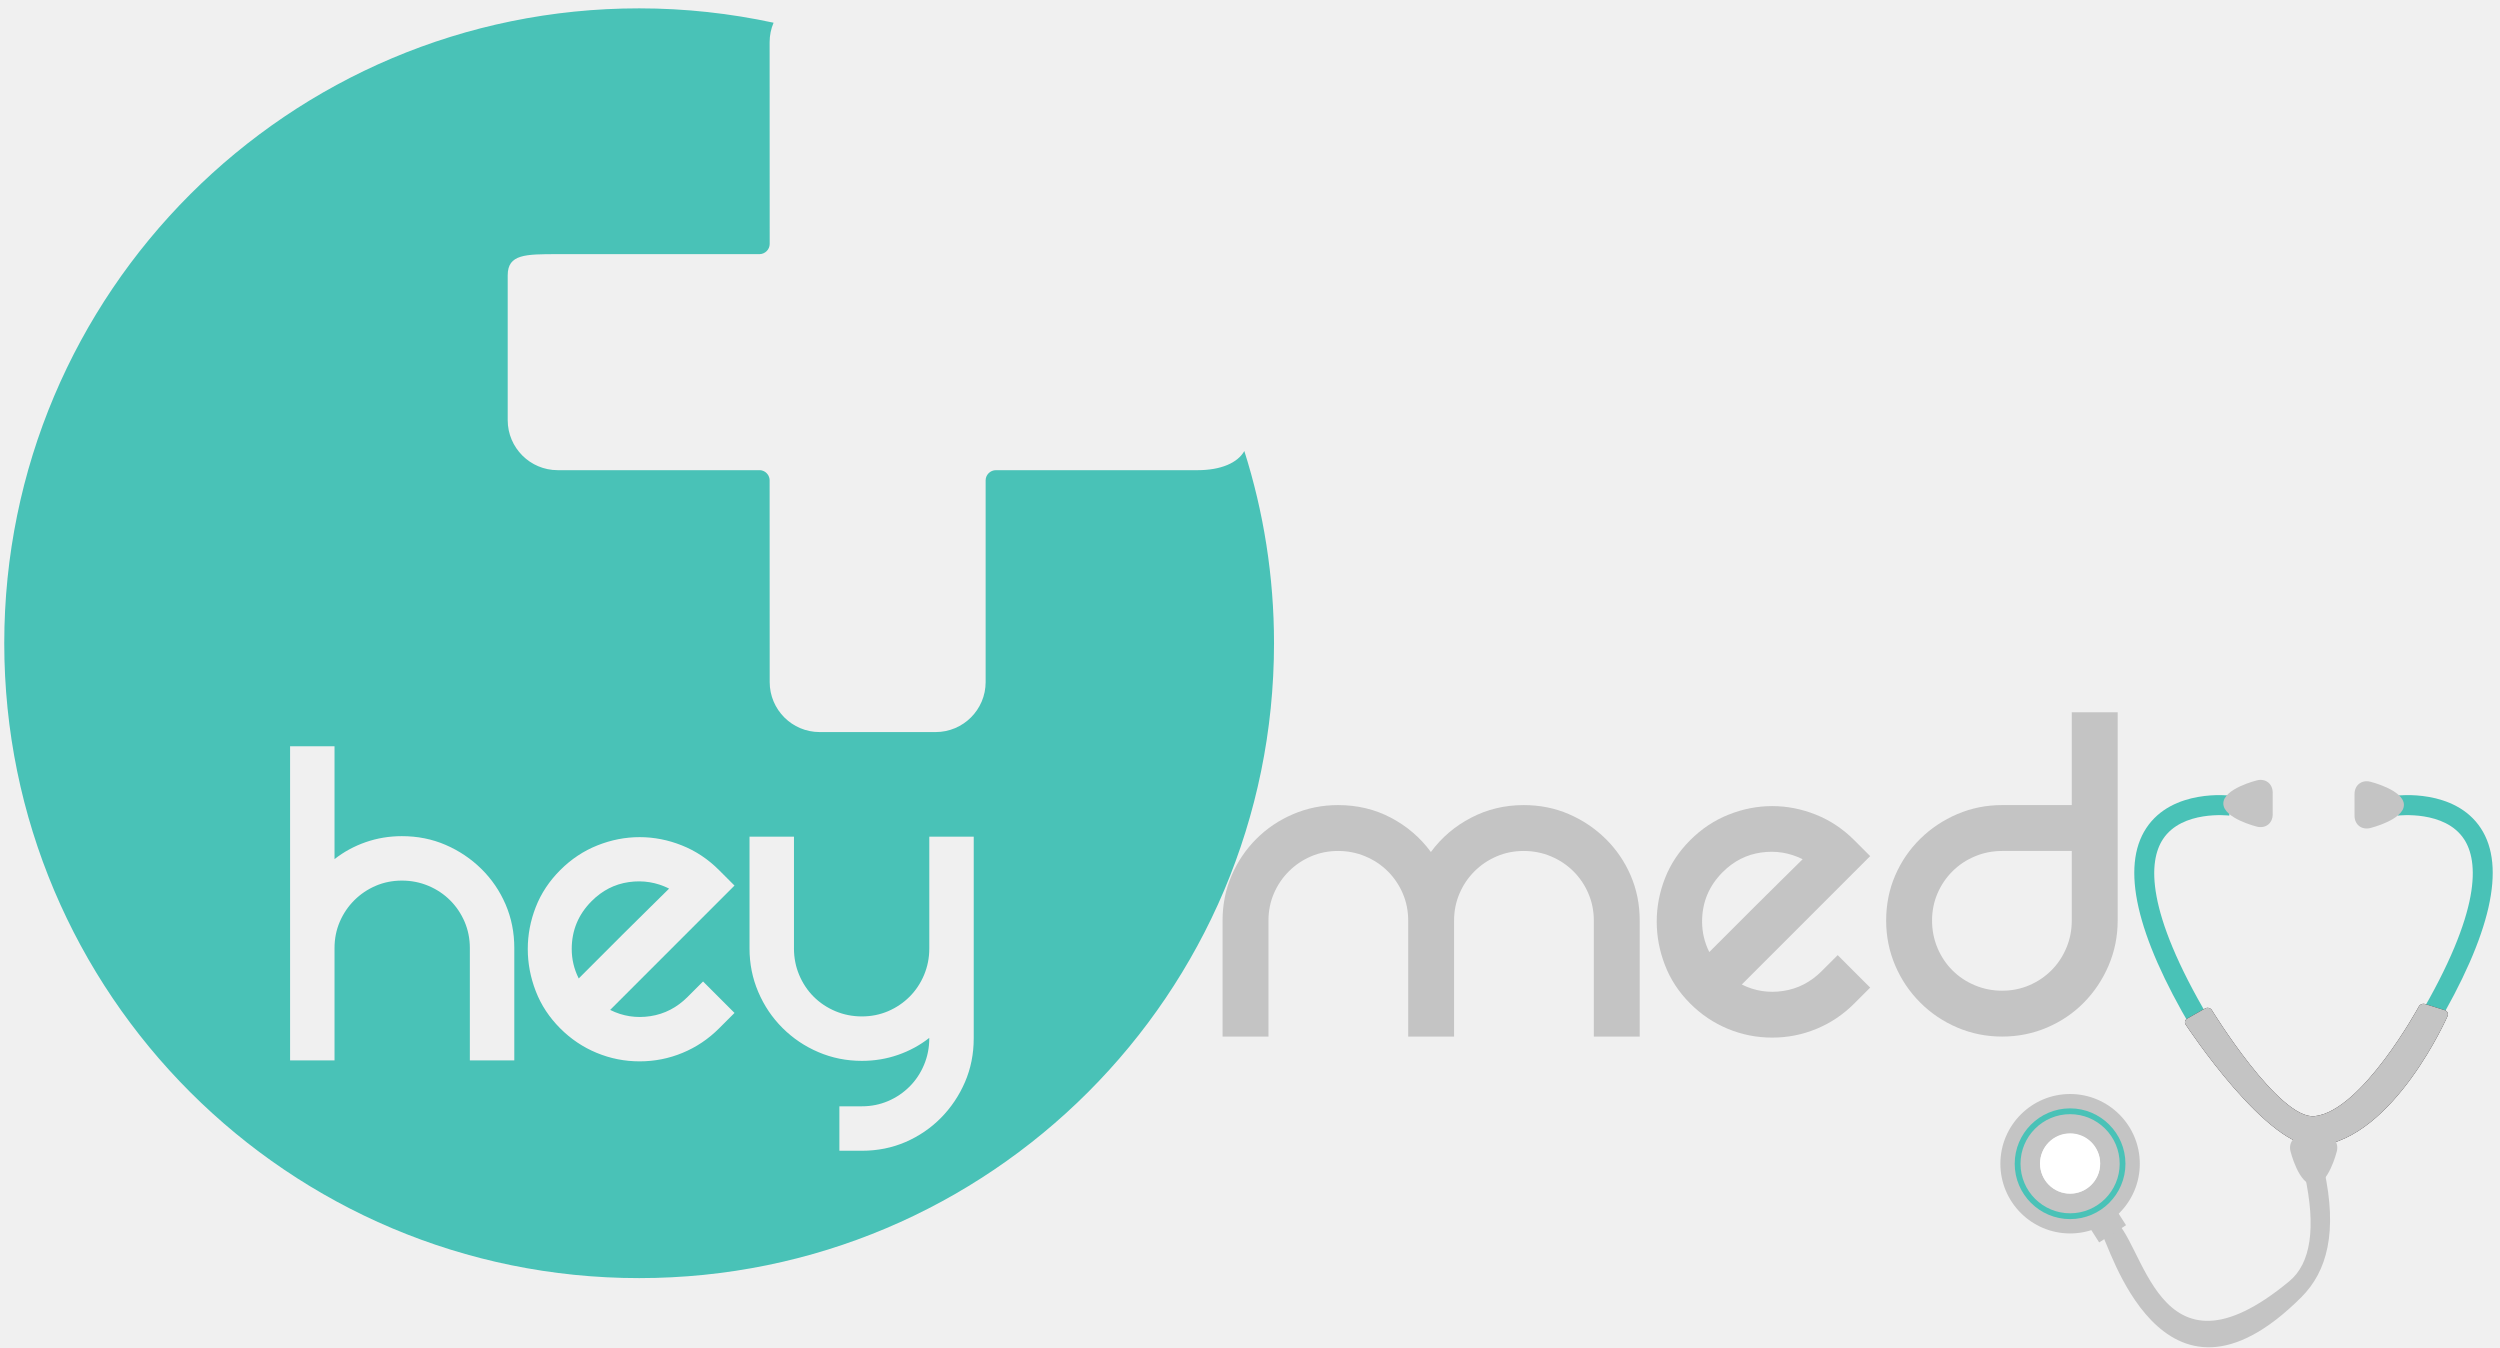
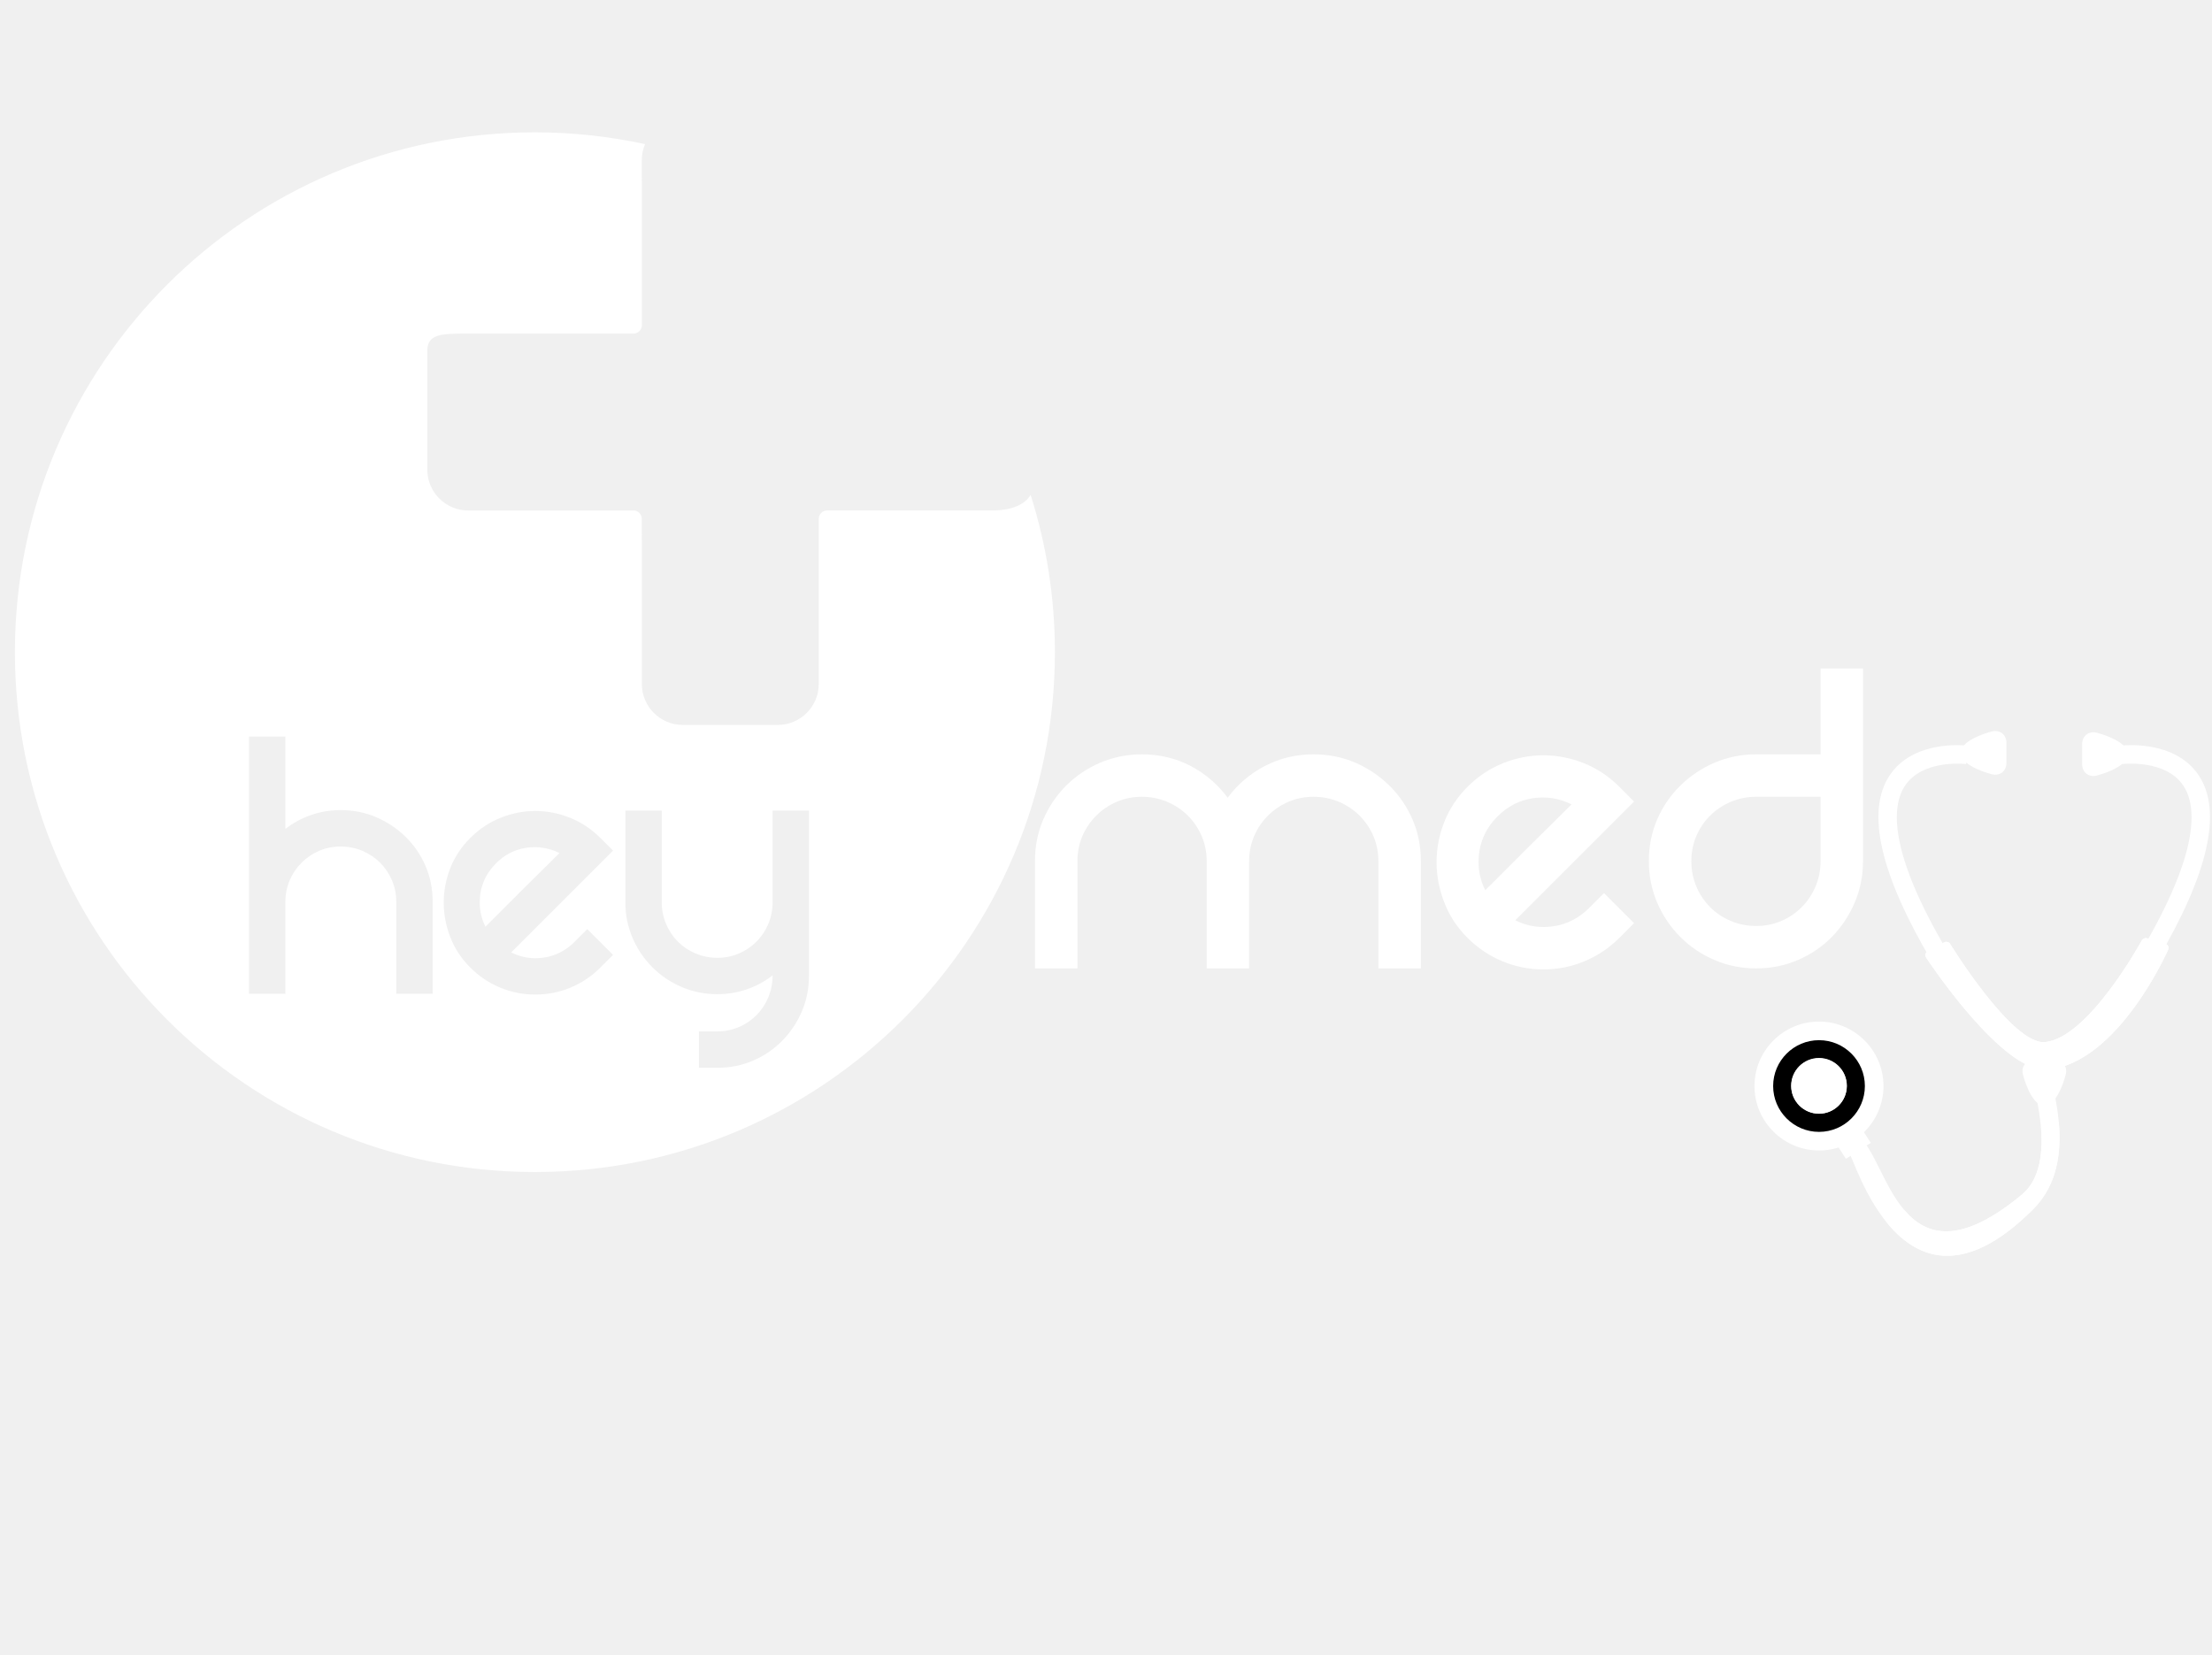
- <svg xmlns="http://www.w3.org/2000/svg" viewBox="0 0 167 90" height="90" width="167" xml:space="preserve" version="1.1" id="svg2">
-   <defs id="defs6" />
-   <g transform="matrix(1.25,0,0,-1.25,0,89.99999)" id="g10">
-     <g transform="matrix(0.628295,0,0,0.628295,0.2275925,2.746619e-4)" id="g4322">
-       <path id="path50" style="fill:#49c2b7;fill-opacity:1;fill-rule:nonzero;stroke:none" d="m 53.129,39.569 c -1.203,-0.17 -2.258,-0.707 -3.164,-1.613 -1.133,-1.133 -1.699,-2.492 -1.699,-4.078 0,-0.879 0.199,-1.713 0.595,-2.506 0.34,0.34 0.856,0.856 1.55,1.551 0.694,0.693 1.43,1.43 2.208,2.209 0.779,0.777 1.529,1.521 2.252,2.228 0.722,0.707 1.28,1.26 1.678,1.656 -1.077,0.539 -2.217,0.723 -3.42,0.553" />
-       <path id="path52" style="fill:#49c2b7;fill-opacity:1;fill-rule:nonzero;stroke:none" d="m 82.458,26.274 c 0,-1.33 -0.249,-2.568 -0.744,-3.717 -0.495,-1.147 -1.175,-2.158 -2.038,-3.037 -0.865,-0.877 -1.869,-1.562 -3.016,-2.059 -1.147,-0.496 -2.386,-0.744 -3.717,-0.744 l -1.911,0 0,3.781 1.911,0 c 0.792,0 1.536,0.148 2.23,0.445 0.694,0.297 1.303,0.709 1.827,1.232 0.523,0.523 0.934,1.139 1.231,1.848 0.297,0.707 0.446,1.457 0.446,2.25 l 0,0.043 C 77.885,25.694 77,25.213 76.023,24.873 c -0.977,-0.34 -2.003,-0.51 -3.079,-0.51 -1.303,0 -2.534,0.246 -3.695,0.742 -1.161,0.496 -2.18,1.181 -3.058,2.06 -0.878,0.877 -1.565,1.897 -2.059,3.059 -0.496,1.161 -0.743,2.393 -0.743,3.696 l 0,9.514 3.78,0 0,-9.514 c 0,-0.793 0.148,-1.545 0.445,-2.252 0.298,-0.707 0.708,-1.324 1.232,-1.848 0.524,-0.523 1.14,-0.933 1.848,-1.232 0.707,-0.297 1.458,-0.445 2.251,-0.445 0.792,0 1.536,0.148 2.23,0.445 0.694,0.299 1.303,0.709 1.827,1.232 0.523,0.524 0.934,1.141 1.231,1.848 0.297,0.707 0.446,1.459 0.446,2.252 l 0,9.514 3.78,0 0,-17.16 z m -27.502,1.891 c 1.203,0.183 2.258,0.729 3.164,1.635 l 1.316,1.316 2.676,-2.676 -1.316,-1.316 c -0.907,-0.906 -1.94,-1.6 -3.101,-2.08 -1.161,-0.482 -2.379,-0.723 -3.653,-0.723 -1.273,0 -2.491,0.241 -3.653,0.723 -1.161,0.48 -2.194,1.174 -3.1,2.08 -0.934,0.936 -1.629,1.99 -2.081,3.164 -0.454,1.176 -0.68,2.372 -0.68,3.59 0,1.217 0.226,2.406 0.68,3.568 0.452,1.161 1.147,2.209 2.081,3.143 0.934,0.934 1.989,1.635 3.164,2.102 1.175,0.469 2.371,0.701 3.589,0.701 1.218,0 2.414,-0.232 3.589,-0.701 1.175,-0.467 2.23,-1.168 3.164,-2.102 l 1.316,-1.316 -10.576,-10.577 c 1.076,-0.539 2.216,-0.714 3.42,-0.531 z m -11.575,-3.76 -3.78,0 0,9.557 c 0,0.793 -0.15,1.537 -0.446,2.231 -0.298,0.693 -0.708,1.303 -1.232,1.826 -0.525,0.523 -1.141,0.935 -1.848,1.232 -0.709,0.297 -1.459,0.445 -2.252,0.445 -0.793,0 -1.536,-0.148 -2.23,-0.445 C 30.9,38.953 30.292,38.541 29.769,38.018 29.244,37.495 28.834,36.885 28.536,36.192 28.239,35.498 28.091,34.754 28.091,33.961 l 0,-9.557 -3.78,0 0,26.717 3.78,0 0,-9.6 c 0.792,0.623 1.678,1.105 2.654,1.445 0.977,0.34 2.003,0.51 3.079,0.51 1.331,0 2.57,-0.248 3.717,-0.744 1.147,-0.496 2.159,-1.176 3.037,-2.039 0.877,-0.863 1.565,-1.869 2.06,-3.016 0.495,-1.147 0.744,-2.385 0.744,-3.717 l 0,-9.557 z m 62.093,51.826 c -0.571,-1.011 -2.002,-1.627 -3.98,-1.627 l -17.156,0 c -0.47,0 -0.866,-0.395 -0.866,-0.86 l 0,-17.161 c 0,-2.349 -1.908,-4.254 -4.251,-4.254 l -9.868,0 c -2.344,0 -4.249,1.905 -4.249,4.254 l -0.006,17.161 c 0,0.309 -0.158,0.507 -0.254,0.605 -0.095,0.099 -0.298,0.256 -0.605,0.256 l -17.168,0 c -2.345,0 -4.25,1.907 -4.25,4.251 l 0,9.67 c 0,0 0,2.621 0,2.659 0,1.794 1.506,1.794 4.25,1.794 l 17.168,0 c 0.462,0 0.865,0.394 0.865,0.862 l -0.006,17.163 c 0,0.588 0.12,1.149 0.337,1.659 C 61.748,113.456 57.925,113.885 54,113.885 24.177,113.885 0,89.708 0,59.885 0,30.061 24.177,5.885 54,5.885 c 29.823,0 54,24.176 54,54 0,5.698 -0.889,11.188 -2.525,16.346" />
-       <path id="path54" style="fill:#c4c4c4;fill-opacity:1;fill-rule:nonzero;stroke:none" d="m 129.236,46.118 c 1.373,0 2.653,-0.254 3.837,-0.766 1.185,-0.512 2.229,-1.215 3.136,-2.106 0.906,-0.893 1.615,-1.93 2.126,-3.114 0.513,-1.185 0.769,-2.464 0.769,-3.837 l 0,-9.867 -3.903,0 0,9.867 c 0,0.818 -0.153,1.586 -0.462,2.303 -0.305,0.717 -0.729,1.344 -1.27,1.885 -0.543,0.541 -1.179,0.965 -1.908,1.272 -0.732,0.309 -1.507,0.461 -2.325,0.461 -0.819,0 -1.587,-0.152 -2.303,-0.461 -0.716,-0.307 -1.344,-0.731 -1.885,-1.272 -0.541,-0.541 -0.965,-1.168 -1.271,-1.885 -0.307,-0.717 -0.462,-1.484 -0.462,-2.303 l 0,-9.867 -3.902,0 0,9.867 c 0,0.818 -0.153,1.586 -0.46,2.303 -0.307,0.717 -0.732,1.344 -1.272,1.885 -0.541,0.541 -1.178,0.965 -1.91,1.272 -0.73,0.309 -1.504,0.461 -2.322,0.461 -0.819,0 -1.587,-0.152 -2.303,-0.461 -0.716,-0.307 -1.345,-0.731 -1.885,-1.272 -0.542,-0.541 -0.965,-1.168 -1.273,-1.885 -0.307,-0.717 -0.46,-1.484 -0.46,-2.303 l 0,-9.867 -3.904,0 0,9.867 c 0,1.373 0.257,2.652 0.769,3.837 0.51,1.184 1.211,2.221 2.104,3.114 0.893,0.891 1.936,1.594 3.136,2.106 1.199,0.512 2.471,0.766 3.816,0.766 1.636,0 3.136,-0.357 4.494,-1.074 1.359,-0.715 2.494,-1.688 3.4,-2.916 0.904,1.229 2.045,2.201 3.419,2.916 1.375,0.717 2.867,1.074 4.474,1.074" />
-       <path id="path56" style="fill:#c4c4c4;fill-opacity:1;fill-rule:nonzero;stroke:none" d="m 146.164,40.418 c -1.17,-1.17 -1.754,-2.574 -1.754,-4.211 0,-0.906 0.204,-1.77 0.613,-2.588 0.352,0.352 0.885,0.883 1.601,1.6 0.717,0.717 1.477,1.476 2.281,2.281 0.805,0.805 1.579,1.572 2.325,2.303 0.745,0.731 1.323,1.3 1.732,1.711 -1.111,0.555 -2.289,0.746 -3.529,0.57 -1.245,-0.176 -2.334,-0.731 -3.269,-1.666 z m 9.779,-7.062 2.764,-2.762 -1.36,-1.359 c -0.935,-0.936 -2.003,-1.652 -3.201,-2.148 -1.2,-0.498 -2.457,-0.746 -3.771,-0.746 -1.316,0 -2.573,0.248 -3.773,0.746 -1.198,0.496 -2.267,1.213 -3.201,2.148 -0.964,0.965 -1.681,2.052 -2.147,3.268 -0.47,1.211 -0.703,2.447 -0.703,3.705 0,1.258 0.233,2.484 0.703,3.684 0.466,1.199 1.183,2.279 2.147,3.246 0.965,0.965 2.053,1.688 3.268,2.17 1.212,0.482 2.448,0.725 3.706,0.725 1.257,0 2.491,-0.242 3.705,-0.725 1.213,-0.482 2.301,-1.205 3.267,-2.17 l 1.36,-1.359 -10.92,-10.922 c 1.109,-0.555 2.286,-0.736 3.531,-0.547 1.243,0.189 2.33,0.752 3.266,1.689 l 1.359,1.357" />
-       <path id="path58" style="fill:#c4c4c4;fill-opacity:1;fill-rule:nonzero;stroke:none" d="m 169.933,30.331 c 0.819,0 1.587,0.154 2.303,0.461 0.716,0.307 1.344,0.731 1.887,1.272 0.54,0.541 0.964,1.178 1.27,1.908 0.308,0.731 0.461,1.506 0.461,2.324 l 0,5.92 -5.921,0 c -0.818,0 -1.594,-0.152 -2.324,-0.461 -0.732,-0.307 -1.367,-0.731 -1.907,-1.272 -0.541,-0.541 -0.966,-1.168 -1.273,-1.885 -0.305,-0.717 -0.459,-1.484 -0.459,-2.303 0,-0.818 0.154,-1.594 0.459,-2.324 0.307,-0.731 0.732,-1.368 1.273,-1.908 0.54,-0.541 1.175,-0.965 1.907,-1.272 0.73,-0.306 1.506,-0.461 2.324,-0.461 z m 9.825,23.682 0,-17.717 c 0,-1.346 -0.257,-2.617 -0.769,-3.817 -0.51,-1.199 -1.213,-2.25 -2.104,-3.156 -0.892,-0.908 -1.938,-1.615 -3.137,-2.127 -1.197,-0.511 -2.471,-0.767 -3.815,-0.767 -1.345,0 -2.616,0.256 -3.815,0.767 -1.198,0.512 -2.252,1.219 -3.156,2.127 -0.907,0.906 -1.617,1.957 -2.128,3.156 -0.512,1.2 -0.768,2.471 -0.768,3.817 0,1.373 0.256,2.652 0.768,3.837 0.511,1.184 1.221,2.221 2.128,3.114 0.904,0.891 1.958,1.594 3.156,2.106 1.199,0.512 2.47,0.766 3.815,0.766 l 5.921,0 0,7.894 3.904,0" />
-       <path id="path60" style="fill:#49c2b7;fill-opacity:1;fill-rule:nonzero;stroke:none" d="m 210.639,44.159 c 2.172,-3.295 0.87,-9.031 -3.872,-17.045 l -1.461,0.865 c 5.45,9.221 5.137,13.375 3.914,15.239 -1.628,2.481 -5.599,2.011 -5.636,2.006 l -0.219,1.688 c 0.205,0.027 5.053,0.615 7.274,-2.752" />
-       <path id="path62" style="fill:#49c2b7;fill-opacity:1;fill-rule:nonzero;stroke:none" d="m 182.19,44.159 c -2.171,-3.295 -0.871,-9.031 3.87,-17.045 l 1.464,0.865 c -5.452,9.221 -5.137,13.375 -3.916,15.239 1.627,2.481 5.598,2.011 5.638,2.006 l 0.218,1.688 c -0.205,0.027 -5.052,0.615 -7.274,-2.752" />
-       <path id="path64" style="fill:#211c1d;fill-opacity:1;fill-rule:nonzero;stroke:none" d="m 207.587,28.668 c 0.204,-0.065 0.311,-0.279 0.237,-0.48 0,0 -4.53,-10.371 -11.039,-11.068 -4.168,-0.447 -11.237,10.32 -11.237,10.32 -0.126,0.174 -0.075,0.402 0.111,0.51 l 1.541,0.873 c 0.184,0.105 0.437,0.049 0.559,-0.129 0,0 5.732,-9.359 8.753,-9.035 4.024,0.428 8.848,9.303 8.848,9.303 0.091,0.195 0.33,0.301 0.536,0.238 l 1.691,-0.531" />
-       <path id="path66" style="fill:#c4c4c4;fill-opacity:1;fill-rule:nonzero;stroke:none" d="m 207.587,28.668 c 0.204,-0.065 0.311,-0.279 0.237,-0.48 0,0 -4.53,-10.371 -11.039,-11.068 -4.168,-0.447 -11.237,10.32 -11.237,10.32 -0.126,0.174 -0.075,0.402 0.111,0.51 l 1.541,0.873 c 0.184,0.105 0.437,0.049 0.559,-0.129 0,0 5.732,-9.359 8.753,-9.035 4.024,0.428 8.848,9.303 8.848,9.303 0.091,0.195 0.33,0.301 0.536,0.238 l 1.691,-0.531" />
-       <path id="path68" style="fill:#c4c4c4;fill-opacity:1;fill-rule:nonzero;stroke:none" d="M 195.385,4.266 C 183.439,-7.681 178.911,9.239 178.461,9.473 l 0.785,1.51 c 2.795,-1.45 3.667,-14.846 15.108,-5.366 1.821,1.51 2.313,4.518 1.294,9.141 l 1.664,0.366 c 1.17,-5.327 0.254,-8.677 -1.927,-10.857" />
-       <path id="path70" style="fill:#c4c4c4;fill-opacity:1;fill-rule:nonzero;stroke:none" d="m 180.47,10.385 -2.286,-1.465 -0.916,1.434 2.284,1.465 0.918,-1.434" />
-       <path id="path72" style="fill:#c4c4c4;fill-opacity:1;fill-rule:nonzero;stroke:none" d="m 175.711,10.983 c -2.554,0 -4.63,2.076 -4.63,4.629 0,2.554 2.076,4.631 4.63,4.631 2.552,0 4.631,-2.077 4.631,-4.631 0,-2.553 -2.079,-4.629 -4.631,-4.629 z m 0,10.561 c -3.271,0 -5.93,-2.662 -5.93,-5.932 0,-3.269 2.659,-5.928 5.93,-5.928 3.27,0 5.929,2.658 5.929,5.928 0,3.27 -2.659,5.932 -5.929,5.932" />
-       <path id="path74" style="fill:#49c2b7;fill-opacity:1;fill-rule:nonzero;stroke:none" d="m 175.711,12.299 c -1.828,0 -3.314,1.486 -3.314,3.313 0,1.826 1.486,3.312 3.314,3.312 1.828,0 3.312,-1.486 3.312,-3.312 0,-1.827 -1.484,-3.313 -3.312,-3.313 z m 0,8.024 c -2.596,0 -4.711,-2.115 -4.711,-4.711 0,-2.596 2.115,-4.709 4.711,-4.709 2.594,0 4.708,2.113 4.708,4.709 0,2.596 -2.114,4.711 -4.708,4.711" />
-       <path id="path76" style="fill:#c4c4c4;fill-opacity:1;fill-rule:nonzero;stroke:none" d="m 175.711,13.063 c -1.405,0 -2.551,1.143 -2.551,2.549 0,1.406 1.146,2.55 2.551,2.55 1.405,0 2.55,-1.144 2.55,-2.55 0,-1.406 -1.145,-2.549 -2.55,-2.549 z m 0,6.766 c -2.325,0 -4.217,-1.891 -4.217,-4.217 0,-2.325 1.892,-4.215 4.217,-4.215 2.326,0 4.217,1.89 4.217,4.215 0,2.326 -1.891,4.217 -4.217,4.217" />
-       <path id="path78" style="fill:#ffffff;fill-opacity:1;fill-rule:nonzero;stroke:none" d="m 173.152,15.635 c 0,-1.412 1.145,-2.561 2.559,-2.561 1.414,0 2.56,1.149 2.56,2.561 0,1.416 -1.146,2.562 -2.56,2.562 -1.414,0 -2.559,-1.147 -2.559,-2.562" />
-       <path id="path80" style="fill:#c4c4c4;fill-opacity:1;fill-rule:nonzero;stroke:none" d="m 195.504,18.008 c -0.753,0 -1.229,-0.599 -1.047,-1.335 0,0 0.703,-2.865 1.972,-2.865 1.267,0 1.969,2.865 1.969,2.865 0.181,0.736 -0.291,1.335 -1.047,1.335 l -1.847,0" />
-       <path id="path82" style="fill:#c4c4c4;fill-opacity:1;fill-rule:nonzero;stroke:none" d="m 199.904,45.213 c 0,-0.758 0.601,-1.228 1.335,-1.049 0,0 2.865,0.703 2.865,1.971 0,1.27 -2.865,1.973 -2.865,1.973 -0.734,0.179 -1.335,-0.293 -1.335,-1.049 l 0,-1.846" />
-       <path id="path84" style="fill:#c4c4c4;fill-opacity:1;fill-rule:nonzero;stroke:none" d="m 192.944,45.332 c 0,-0.758 -0.601,-1.229 -1.336,-1.049 0,0 -2.864,0.701 -2.864,1.971 0,1.268 2.864,1.97 2.864,1.97 0.735,0.18 1.336,-0.293 1.336,-1.048 l 0,-1.844" />
+ <svg xmlns="http://www.w3.org/2000/svg" width="241" height="180.362" viewBox="0 0 241 180.362" id="svg5771" version="1.1">
+   <defs id="defs5773" />
+   <g id="layer1" transform="translate(0,-871.988)">
+     <g transform="matrix(2.103181,0,0,-2.103181,-442.4101,1751.343)" id="g6658">
+       <g transform="translate(278.3966,379.0192)" id="g378">
+         <path id="path380" style="fill:#ffffff;fill-opacity:1;fill-rule:nonzero;stroke:none" d="m 0,0 c 0.774,0 1.495,-0.144 2.162,-0.431 0.668,-0.29 1.256,-0.685 1.767,-1.188 0.511,-0.502 0.91,-1.085 1.198,-1.753 0.29,-0.669 0.434,-1.388 0.434,-2.162 l 0,-5.559 -2.2,0 0,5.559 c 0,0.462 -0.086,0.892 -0.259,1.299 -0.172,0.403 -0.413,0.756 -0.717,1.06 -0.305,0.303 -0.663,0.543 -1.074,0.717 -0.413,0.173 -0.85,0.26 -1.311,0.26 -0.461,0 -0.895,-0.087 -1.297,-0.26 -0.404,-0.174 -0.757,-0.414 -1.062,-0.717 -0.305,-0.304 -0.543,-0.657 -0.717,-1.06 -0.172,-0.407 -0.259,-0.837 -0.259,-1.299 l 0,-5.559 -2.198,0 0,5.559 c 0,0.462 -0.088,0.892 -0.26,1.299 -0.174,0.403 -0.412,0.756 -0.717,1.06 -0.305,0.303 -0.664,0.543 -1.076,0.717 -0.412,0.173 -0.848,0.26 -1.309,0.26 -0.46,0 -0.892,-0.087 -1.296,-0.26 -0.405,-0.174 -0.758,-0.414 -1.063,-0.717 -0.306,-0.304 -0.543,-0.657 -0.719,-1.06 -0.172,-0.407 -0.256,-0.837 -0.256,-1.299 l 0,-5.559 -2.201,0 0,5.559 c 0,0.774 0.143,1.493 0.432,2.162 0.288,0.668 0.685,1.251 1.186,1.753 0.503,0.503 1.091,0.898 1.767,1.188 0.675,0.287 1.393,0.431 2.15,0.431 0.922,0 1.768,-0.202 2.534,-0.604 0.765,-0.405 1.404,-0.954 1.915,-1.645 0.508,0.691 1.151,1.24 1.925,1.645 C -1.746,-0.202 -0.906,0 0,0" />
+       </g>
+       <g transform="translate(287.9357,375.8073)" id="g382">
+         <path id="path384" style="fill:#ffffff;fill-opacity:1;fill-rule:nonzero;stroke:none" d="m 0,0 c -0.661,-0.66 -0.989,-1.449 -0.989,-2.373 0,-0.51 0.116,-0.996 0.346,-1.458 0.198,0.198 0.497,0.497 0.903,0.902 0.402,0.402 0.83,0.831 1.285,1.286 0.453,0.454 0.889,0.885 1.309,1.296 C 3.273,0.066 3.598,0.387 3.83,0.619 3.205,0.932 2.541,1.039 1.842,0.94 1.14,0.839 0.527,0.529 0,0 M 5.51,-3.978 7.066,-5.535 6.301,-6.301 C 5.773,-6.826 5.172,-7.23 4.496,-7.51 3.822,-7.792 3.112,-7.933 2.371,-7.933 c -0.74,0 -1.448,0.141 -2.125,0.423 -0.675,0.28 -1.277,0.684 -1.803,1.209 -0.543,0.543 -0.947,1.158 -1.209,1.841 -0.265,0.683 -0.398,1.378 -0.398,2.087 0,0.71 0.133,1.402 0.398,2.076 0.262,0.676 0.666,1.283 1.209,1.83 0.543,0.543 1.157,0.949 1.842,1.223 0.682,0.271 1.377,0.406 2.086,0.406 0.709,0 1.406,-0.135 2.088,-0.406 C 5.143,2.482 5.756,2.076 6.301,1.533 L 7.066,0.766 0.914,-5.387 c 0.625,-0.313 1.289,-0.415 1.989,-0.308 0.701,0.105 1.314,0.424 1.841,0.951 l 0.766,0.766 z" />
+       </g>
+       <g transform="translate(301.3263,370.1256)" id="g386">
+         <path id="path388" style="fill:#ffffff;fill-opacity:1;fill-rule:nonzero;stroke:none" d="m 0,0 c 0.463,0 0.895,0.085 1.299,0.258 0.404,0.172 0.758,0.412 1.062,0.718 0.305,0.305 0.543,0.663 0.717,1.073 0.173,0.412 0.26,0.847 0.26,1.31 l 0,3.336 -3.338,0 C -0.459,6.695 -0.896,6.608 -1.308,6.436 -1.719,6.262 -2.078,6.021 -2.383,5.719 -2.688,5.414 -2.927,5.062 -3.1,4.658 -3.271,4.252 -3.357,3.821 -3.357,3.359 -3.357,2.896 -3.271,2.461 -3.1,2.049 -2.927,1.639 -2.688,1.281 -2.383,0.976 -2.078,0.67 -1.719,0.43 -1.308,0.258 -0.896,0.085 -0.459,0 0,0 m 5.536,13.342 0,-9.983 C 5.536,2.6 5.393,1.885 5.104,1.209 4.816,0.533 4.42,-0.059 3.918,-0.571 3.416,-1.082 2.827,-1.48 2.15,-1.768 1.476,-2.057 0.758,-2.199 0,-2.199 c -0.756,0 -1.471,0.142 -2.148,0.431 -0.676,0.288 -1.268,0.686 -1.778,1.197 -0.511,0.512 -0.91,1.104 -1.201,1.78 -0.287,0.676 -0.431,1.391 -0.431,2.15 0,0.775 0.144,1.494 0.431,2.162 0.291,0.668 0.69,1.251 1.201,1.753 0.51,0.503 1.102,0.899 1.778,1.189 C -1.471,8.75 -0.756,8.894 0,8.894 l 3.338,0 0,4.448 2.198,0 z" />
+       </g>
+       <g transform="translate(324.2619,377.9166)" id="g390">
+         <path id="path392" style="fill:#ffffff;fill-opacity:1;fill-rule:nonzero;stroke:none" d="m 0,0 c 1.225,-1.859 0.491,-5.09 -2.181,-9.605 l -0.822,0.487 c 3.071,5.196 2.894,7.538 2.205,8.587 -0.917,1.398 -3.154,1.133 -3.175,1.13 l -0.126,0.95 C -3.982,1.564 -1.251,1.896 0,0" />
+       </g>
+       <g transform="translate(308.2345,377.9166)" id="g394">
+         <path id="path396" style="fill:#ffffff;fill-opacity:1;fill-rule:nonzero;stroke:none" d="m 0,0 c -1.223,-1.859 -0.49,-5.09 2.18,-9.605 l 0.826,0.487 c -3.074,5.196 -2.897,7.538 -2.208,8.587 0.919,1.398 3.153,1.133 3.175,1.13 L 4.1,1.549 C 3.982,1.564 1.25,1.896 0,0" />
+       </g>
+       <g transform="translate(322.5451,369.1862)" id="g398">
+         <path id="path400" style="fill:#ffffff;fill-opacity:1;fill-rule:nonzero;stroke:none" d="m 0,0 c 0.113,-0.035 0.174,-0.156 0.133,-0.271 0,0 -2.553,-5.842 -6.221,-6.235 -2.35,-0.252 -6.331,5.816 -6.331,5.816 -0.069,0.098 -0.044,0.225 0.064,0.287 l 0.869,0.492 c 0.102,0.059 0.244,0.026 0.312,-0.071 0,0 3.231,-5.276 4.933,-5.094 2.267,0.242 4.985,5.242 4.985,5.242 0.051,0.109 0.188,0.17 0.301,0.135 L 0,0 Z" />
+       </g>
+       <g transform="translate(322.5451,369.1862)" id="g402">
+         <path id="path404" style="fill:#ffffff;fill-opacity:1;fill-rule:nonzero;stroke:none" d="m 0,0 c 0.113,-0.035 0.174,-0.156 0.133,-0.271 0,0 -2.553,-5.842 -6.221,-6.235 -2.35,-0.252 -6.331,5.816 -6.331,5.816 -0.069,0.098 -0.044,0.225 0.064,0.287 l 0.869,0.492 c 0.102,0.059 0.244,0.026 0.312,-0.071 0,0 3.231,-5.276 4.933,-5.094 2.267,0.242 4.985,5.242 4.985,5.242 0.051,0.109 0.188,0.17 0.301,0.135 L 0,0 Z" />
+       </g>
+       <g transform="translate(315.6681,355.4391)" id="g406">
+         <path id="path408" style="fill:#ffffff;fill-opacity:1;fill-rule:nonzero;stroke:none" d="m 0,0 c -6.73,-6.732 -9.28,2.8 -9.535,2.935 l 0.441,0.848 c 1.576,-0.817 2.067,-8.366 8.513,-3.022 1.027,0.851 1.304,2.547 0.73,5.15 L 1.086,6.116 C 1.746,3.115 1.229,1.229 0,0" />
+       </g>
+       <g transform="translate(307.2658,358.8864)" id="g410">
+         <path id="path412" style="fill:#ffffff;fill-opacity:1;fill-rule:nonzero;stroke:none" d="M 0,0 -1.29,-0.826 -1.806,-0.019 -0.518,0.806 0,0 Z" />
+       </g>
+       <g transform="translate(304.5832,359.2223)" id="g414">
+         <path id="path416" style="fill:#ffffff;fill-opacity:1;fill-rule:nonzero;stroke:none" d="m 0,0 c -1.438,0 -2.608,1.169 -2.608,2.608 0,1.44 1.17,2.61 2.608,2.61 1.437,0 2.608,-1.17 2.608,-2.61 C 2.608,1.169 1.437,0 0,0 m 0,5.95 c -1.843,0 -3.343,-1.5 -3.343,-3.342 0,-1.841 1.5,-3.338 3.343,-3.338 1.843,0 3.34,1.497 3.34,3.338 C 3.34,4.45 1.843,5.95 0,5.95" />
+       </g>
+       <g transform="translate(304.5832,359.9655)" id="g418">
+         <path id="path420" style="fill:#ffffff;fill-opacity:1;fill-rule:nonzero;stroke:none" d="M 0,0 C -1.031,0 -1.866,0.836 -1.866,1.865 -1.866,2.895 -1.031,3.73 0,3.73 1.03,3.73 1.866,2.895 1.866,1.865 1.866,0.836 1.03,0 0,0 m 0,4.519 c -1.464,0 -2.654,-1.191 -2.654,-2.654 0,-1.463 1.19,-2.654 2.654,-2.654 1.461,0 2.653,1.191 2.653,2.654 0,1.463 -1.192,2.654 -2.653,2.654" />
+       </g>
+       <g transform="translate(304.5832,360.3951)" id="g422">
+         <path id="path424" style="fill:#000000;fill-opacity:1;fill-rule:nonzero;stroke:none" d="m 0,0 c -0.79,0 -1.438,0.643 -1.438,1.436 0,0.793 0.648,1.437 1.438,1.437 0.792,0 1.437,-0.644 1.437,-1.437 C 1.437,0.643 0.792,0 0,0 m 0,3.813 c -1.309,0 -2.376,-1.066 -2.376,-2.377 0,-1.309 1.067,-2.375 2.376,-2.375 1.311,0 2.376,1.066 2.376,2.375 0,1.311 -1.065,2.377 -2.376,2.377" />
+       </g>
+       <g transform="translate(303.1398,361.8444)" id="g426">
+         <path id="path428" style="fill:#ffffff;fill-opacity:1;fill-rule:nonzero;stroke:none" d="M 0,0 C 0,-0.798 0.646,-1.442 1.443,-1.442 2.24,-1.442 2.886,-0.798 2.886,0 2.886,0.799 2.24,1.441 1.443,1.441 0.646,1.441 0,0.799 0,0" />
+       </g>
+       <g transform="translate(315.7345,363.1803)" id="g430">
+         <path id="path432" style="fill:#ffffff;fill-opacity:1;fill-rule:nonzero;stroke:none" d="m 0,0 c -0.424,0 -0.691,-0.337 -0.588,-0.752 0,0 0.397,-1.614 1.11,-1.614 0.714,0 1.109,1.614 1.109,1.614 C 1.734,-0.337 1.467,0 1.041,0 L 0,0 Z" />
+       </g>
+       <g transform="translate(318.215,378.5114)" id="g434">
+         <path id="path436" style="fill:#ffffff;fill-opacity:1;fill-rule:nonzero;stroke:none" d="m 0,0 c 0,-0.431 0.339,-0.694 0.752,-0.593 0,0 1.613,0.397 1.613,1.112 C 2.365,1.233 0.752,1.63 0.752,1.63 0.339,1.729 0,1.464 0,1.037 L 0,0 Z" />
+       </g>
+       <g transform="translate(314.2931,378.5768)" id="g438">
+         <path id="path440" style="fill:#ffffff;fill-opacity:1;fill-rule:nonzero;stroke:none" d="m 0,0 c 0,-0.428 -0.338,-0.691 -0.752,-0.591 0,0 -1.615,0.396 -1.615,1.11 0,0.715 1.615,1.111 1.615,1.111 C -0.338,1.73 0,1.465 0,1.038 L 0,0 Z" />
+       </g>
+       <g transform="translate(315.6681,355.4391)" id="g442">
+         <path id="path444" style="fill:#ffffff;fill-opacity:1;fill-rule:nonzero;stroke:none" d="m 0,0 c -3.699,-3.698 -6.134,-2.487 -7.621,-0.624 l 0.958,0.587 c 1.126,-1.321 2.858,-1.874 6.082,0.798 0.728,0.603 1.079,1.632 1.018,3.109 L 1.336,4.548 C 1.527,2.433 1,0.999 0,0" />
+       </g>
+       <g id="g4251" transform="matrix(0.4491633,0,0,-0.4491633,210.0227,411.2664)">
+         <path id="path50" style="fill:#ffffff;fill-opacity:1;fill-rule:nonzero;stroke:none" d="m 61.462,82.571 c -1.336,0.189 -2.508,0.785 -3.514,1.792 -1.258,1.258 -1.887,2.768 -1.887,4.529 0,0.976 0.22,1.902 0.661,2.783 0.378,-0.377 0.951,-0.95 1.722,-1.722 0.771,-0.77 1.588,-1.588 2.452,-2.453 0.866,-0.863 1.698,-1.69 2.501,-2.475 0.802,-0.785 1.422,-1.399 1.863,-1.839 -1.196,-0.599 -2.462,-0.803 -3.798,-0.614" />
+         <g id="g4229" transform="matrix(3.135336,0,0,3.135336,1.563747,-1.037188)">
+           <path d="m 29.493,31.376 c 0,0.471 -0.088,0.91 -0.263,1.317 -0.175,0.406 -0.416,0.764 -0.722,1.076 -0.306,0.311 -0.662,0.553 -1.068,0.729 -0.406,0.176 -0.845,0.264 -1.317,0.264 l -0.677,0 0,-1.339 0.677,0 c 0.281,0 0.544,-0.053 0.79,-0.158 0.246,-0.105 0.461,-0.251 0.647,-0.437 0.185,-0.185 0.331,-0.403 0.436,-0.654 0.105,-0.25 0.158,-0.516 0.158,-0.797 l 0,-0.015 c -0.281,0.221 -0.594,0.391 -0.94,0.511 -0.346,0.12 -0.71,0.181 -1.091,0.181 -0.461,0 -0.898,-0.087 -1.309,-0.263 -0.411,-0.176 -0.772,-0.418 -1.083,-0.73 -0.311,-0.311 -0.554,-0.672 -0.729,-1.083 -0.176,-0.411 -0.263,-0.848 -0.263,-1.309 l 0,-3.37 1.339,0 0,3.37 c 0,0.281 0.052,0.547 0.158,0.798 0.106,0.25 0.251,0.469 0.437,0.655 0.186,0.185 0.404,0.331 0.655,0.436 0.25,0.105 0.516,0.158 0.797,0.158 0.281,0 0.544,-0.052 0.79,-0.158 0.246,-0.106 0.461,-0.251 0.647,-0.436 0.185,-0.186 0.331,-0.404 0.436,-0.655 0.105,-0.25 0.158,-0.517 0.158,-0.798 l 0,-3.37 1.339,0 0,6.079 z m -9.742,-0.67 c 0.426,-0.065 0.8,-0.258 1.121,-0.579 l 0.466,-0.466 0.948,0.948 -0.466,0.466 c -0.321,0.321 -0.687,0.567 -1.098,0.737 -0.411,0.171 -0.843,0.256 -1.294,0.256 -0.451,0 -0.883,-0.085 -1.294,-0.256 -0.411,-0.17 -0.777,-0.416 -1.098,-0.737 -0.331,-0.331 -0.577,-0.705 -0.737,-1.121 -0.161,-0.417 -0.241,-0.84 -0.241,-1.272 0,-0.431 0.08,-0.852 0.241,-1.264 0.16,-0.411 0.406,-0.783 0.737,-1.113 0.331,-0.331 0.705,-0.579 1.121,-0.744 0.416,-0.166 0.84,-0.248 1.271,-0.248 0.431,0 0.855,0.082 1.271,0.248 0.416,0.165 0.79,0.414 1.121,0.744 l 0.466,0.466 -3.746,3.747 c 0.381,0.191 0.785,0.253 1.212,0.188 z m -4.1,1.332 -1.339,0 0,-3.385 c 0,-0.281 -0.053,-0.544 -0.158,-0.79 -0.106,-0.246 -0.251,-0.461 -0.436,-0.647 -0.186,-0.185 -0.404,-0.331 -0.654,-0.437 -0.251,-0.105 -0.517,-0.158 -0.798,-0.158 -0.281,0 -0.544,0.052 -0.79,0.158 -0.246,0.105 -0.461,0.251 -0.647,0.437 -0.186,0.185 -0.331,0.401 -0.437,0.647 -0.105,0.246 -0.158,0.509 -0.158,0.79 l 0,3.385 -1.339,0 0,-9.464 1.339,0 0,3.4 c 0.281,-0.221 0.594,-0.392 0.94,-0.512 0.346,-0.12 0.71,-0.181 1.091,-0.181 0.472,0 0.91,0.088 1.317,0.264 0.406,0.176 0.765,0.417 1.076,0.722 0.311,0.306 0.554,0.662 0.73,1.068 0.175,0.406 0.263,0.845 0.263,1.317 l 0,3.385 z M 37.647,13.68 c -0.202,0.358 -0.709,0.576 -1.41,0.576 l -6.077,0 c -0.166,0 -0.307,0.14 -0.307,0.305 l 0,6.079 c 0,0.832 -0.676,1.507 -1.506,1.507 l -3.496,0 c -0.83,0 -1.505,-0.675 -1.505,-1.507 l -0.002,-6.079 c 0,-0.109 -0.056,-0.18 -0.09,-0.214 -0.033,-0.035 -0.105,-0.09 -0.214,-0.09 l -6.081,0 c -0.831,0 -1.505,-0.676 -1.505,-1.506 l 0,-3.425 c 0,0 0,-0.928 0,-0.942 0,-0.636 0.533,-0.636 1.505,-0.636 l 6.081,0 c 0.164,0 0.306,-0.14 0.306,-0.305 l -0.002,-6.079 c 0,-0.208 0.043,-0.407 0.119,-0.588 -1.306,-0.282 -2.661,-0.434 -4.051,-0.434 -10.564,0 -19.128,8.564 -19.128,19.128 0,10.565 8.564,19.128 19.128,19.128 10.564,0 19.128,-8.564 19.128,-19.128 0,-2.019 -0.315,-3.963 -0.894,-5.79" style="fill:#ffffff;fill-opacity:1;fill-rule:nonzero;stroke:none" id="path52-3" />
+         </g>
+       </g>
    </g>
  </g>
</svg>
